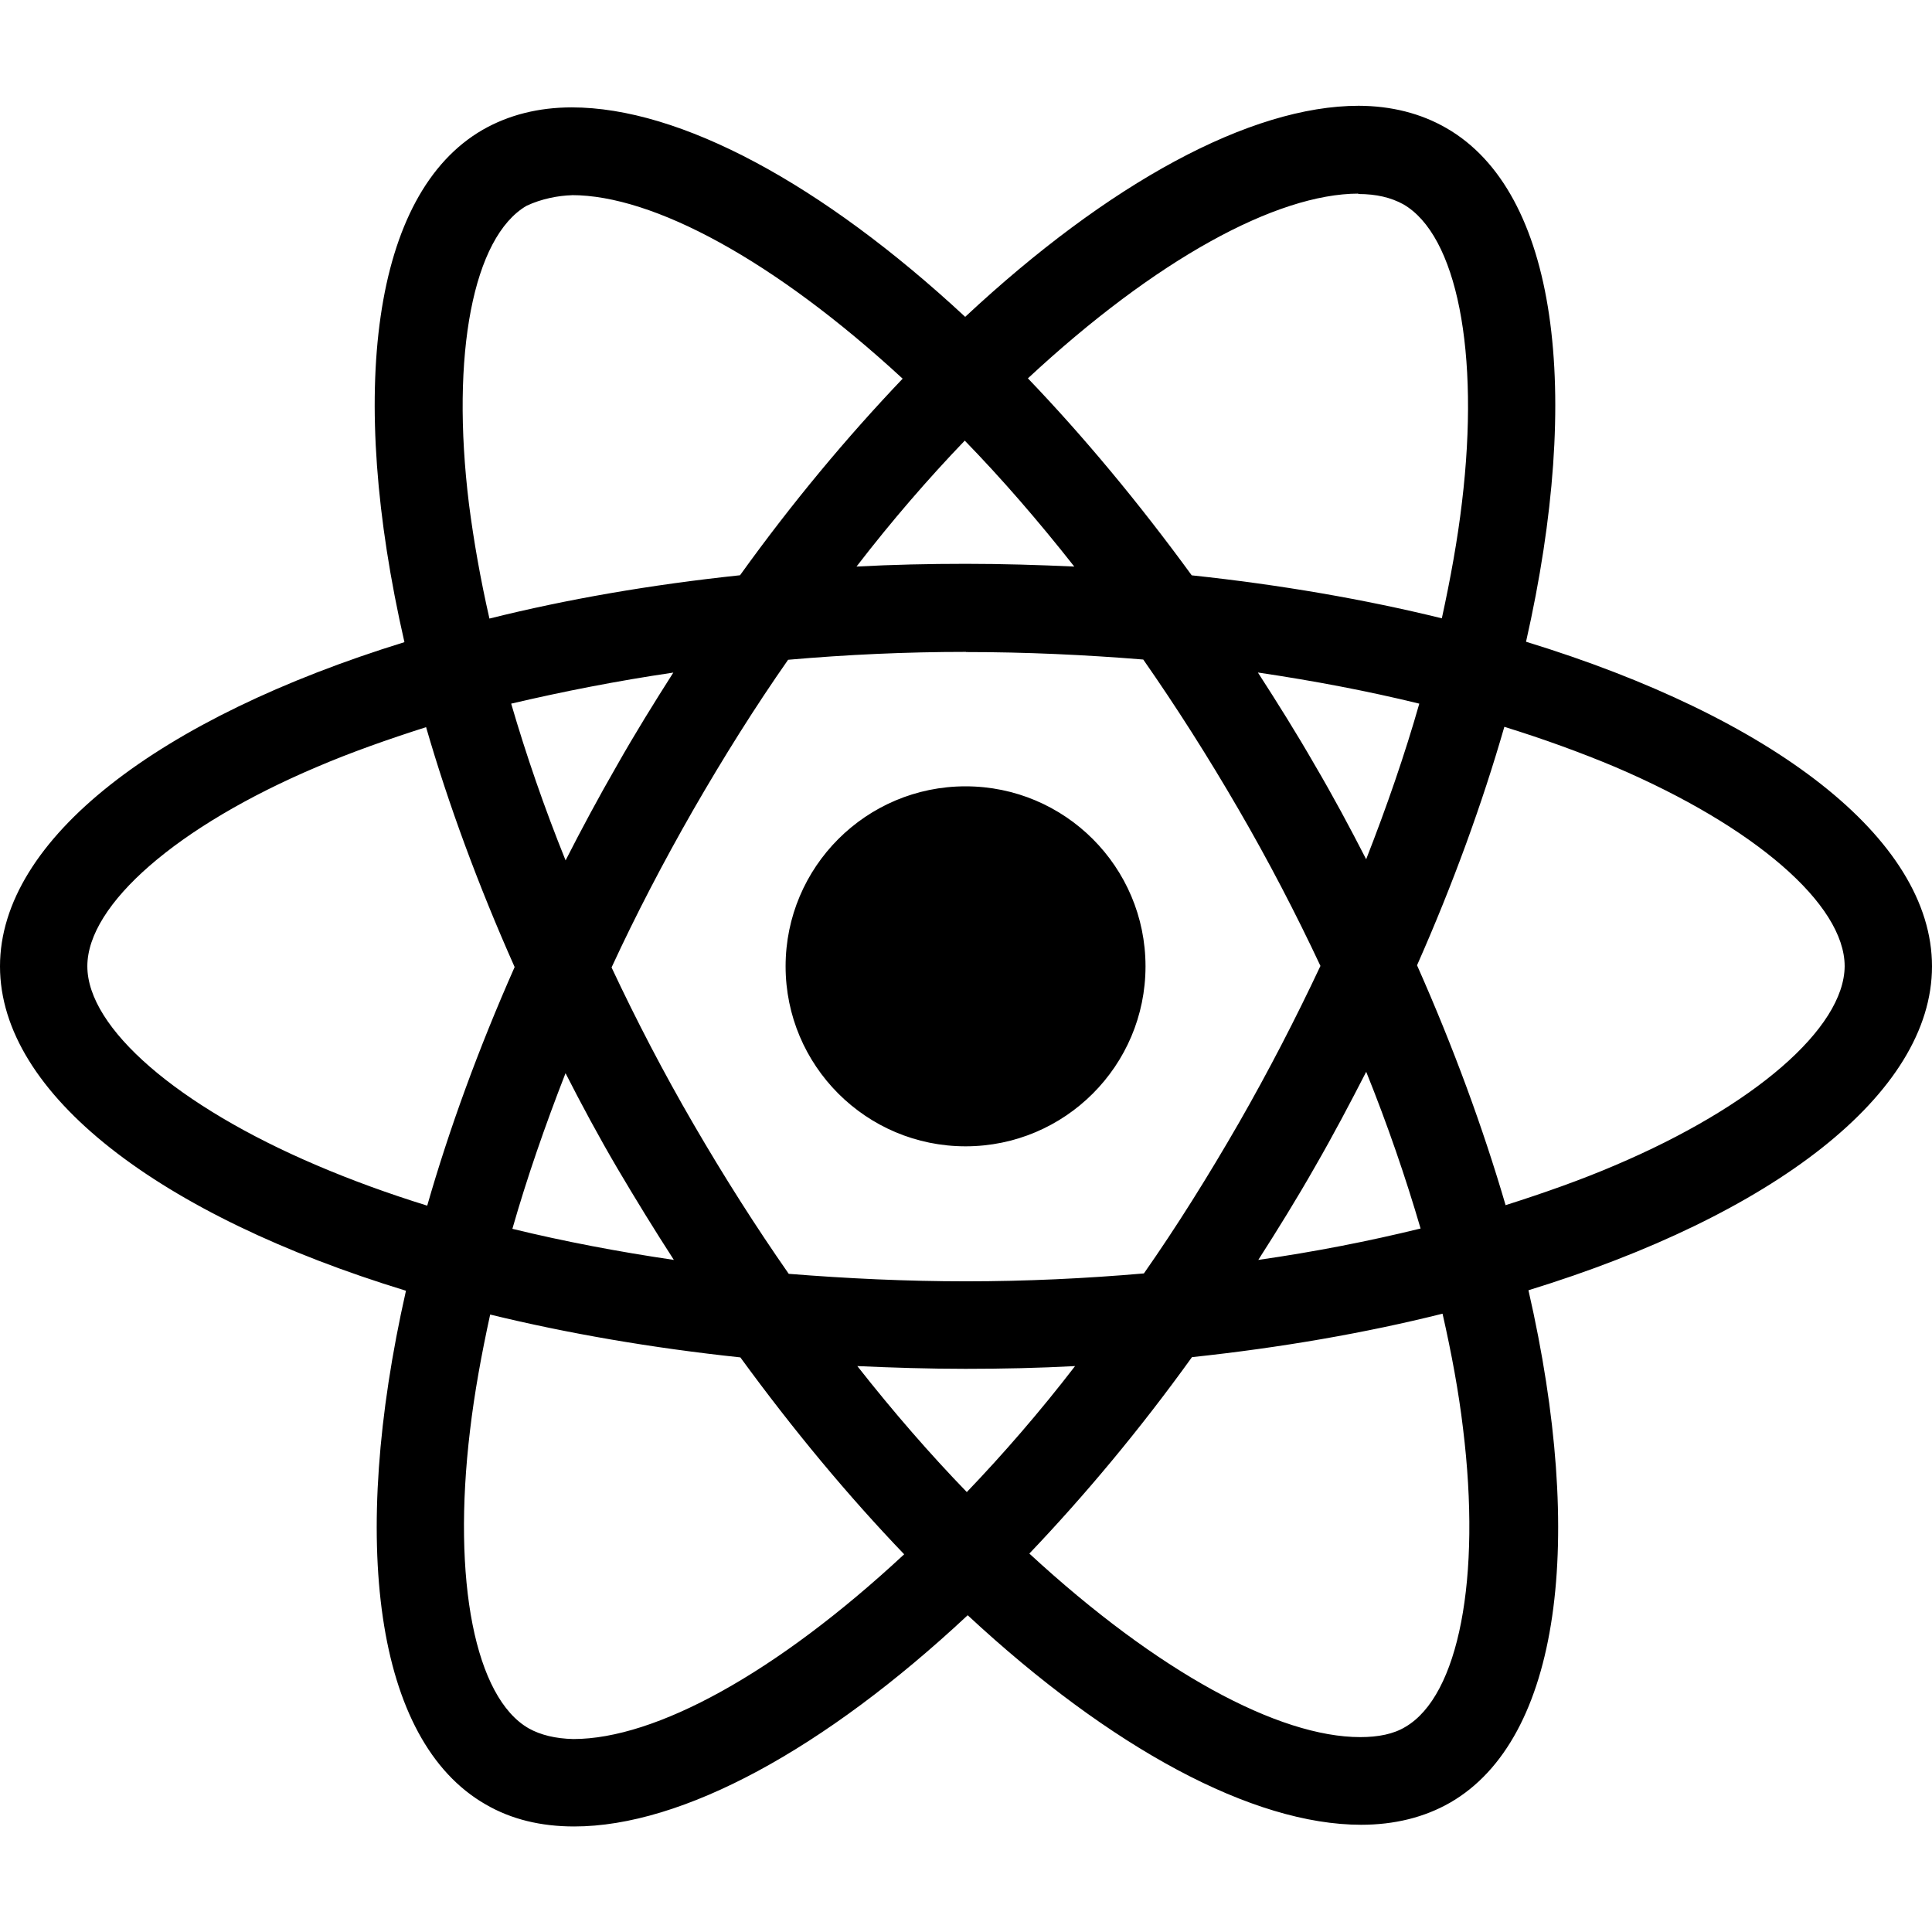
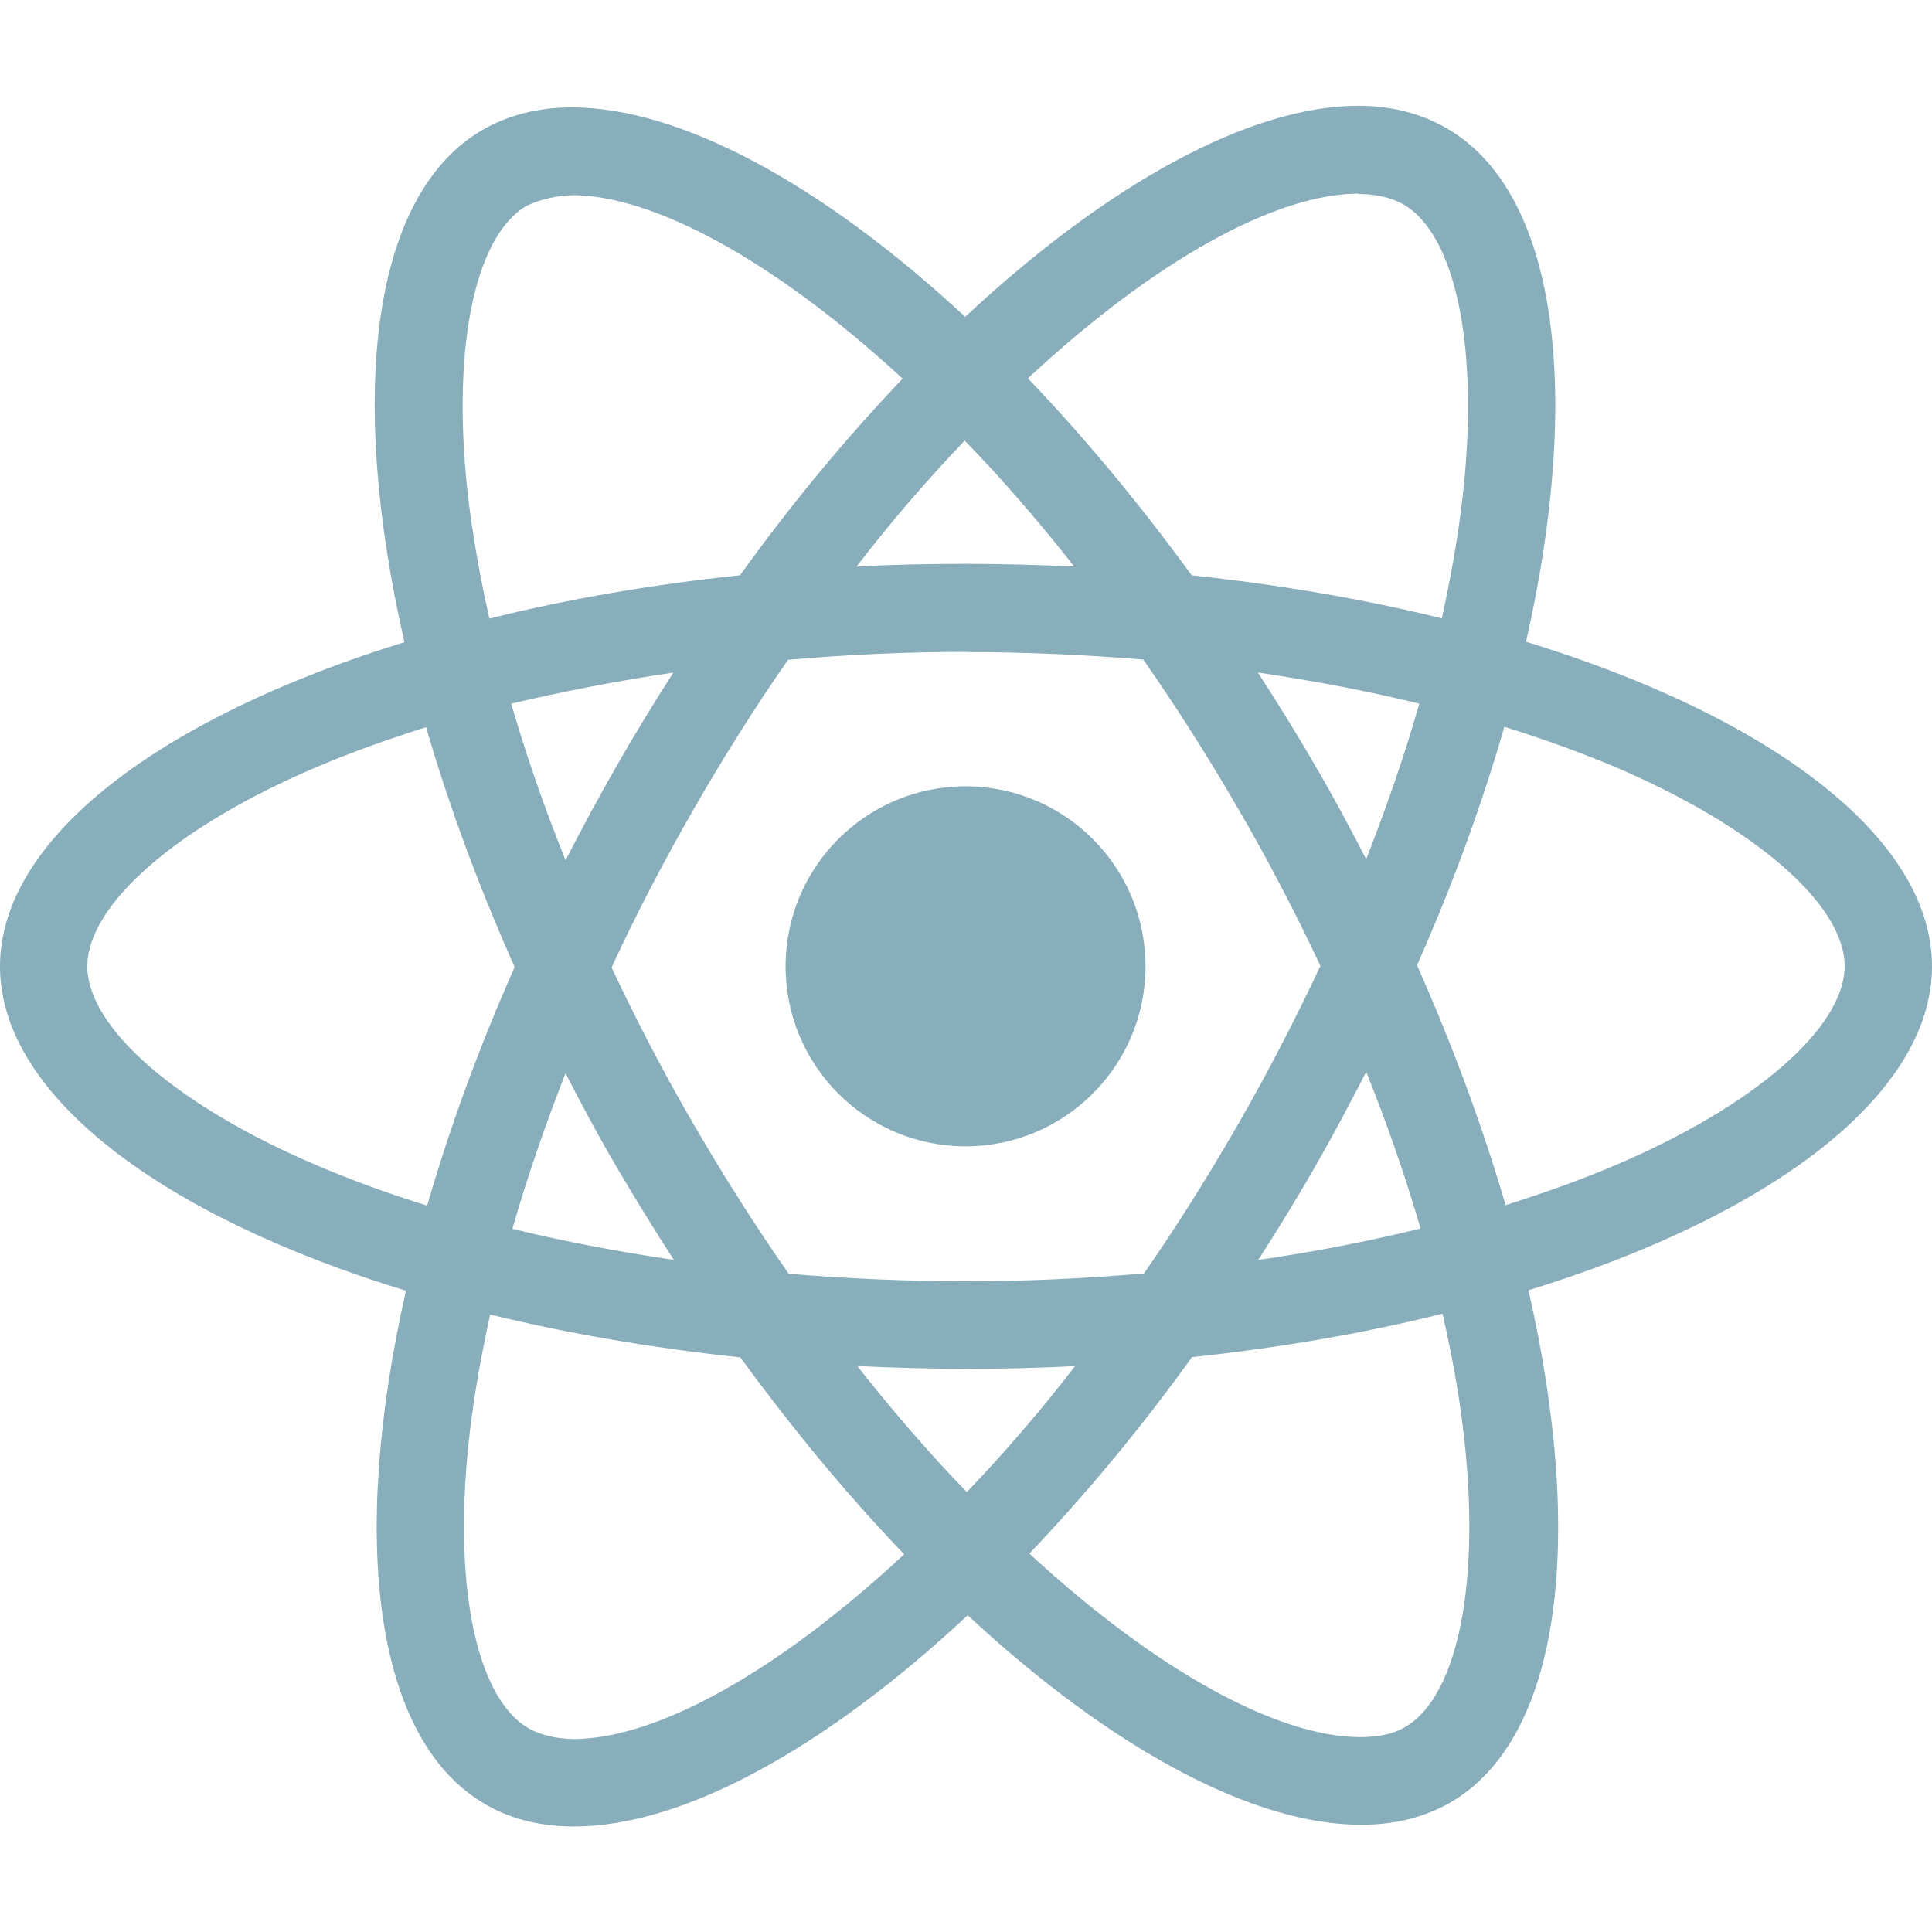
<svg xmlns="http://www.w3.org/2000/svg" role="img" viewBox="0 0 24 24">
-   <path d="M14.23 12.004a2.236 2.236 0 0 1-2.235 2.236 2.236 2.236 0 0 1-2.236-2.236 2.236 2.236 0 0 1 2.235-2.236 2.236 2.236 0 0 1 2.236 2.236zm2.648-10.69c-1.346 0-3.107.96-4.888 2.622-1.78-1.653-3.542-2.602-4.887-2.602-.41 0-.783.093-1.106.278-1.375.793-1.683 3.264-.973 6.365C1.98 8.917 0 10.42 0 12.004c0 1.59 1.99 3.097 5.043 4.03-.704 3.113-.39 5.588.988 6.38.32.187.69.275 1.102.275 1.345 0 3.107-.96 4.888-2.624 1.78 1.654 3.542 2.603 4.887 2.603.41 0 .783-.09 1.106-.275 1.374-.792 1.683-3.263.973-6.365C22.02 15.096 24 13.59 24 12.004c0-1.59-1.99-3.097-5.043-4.032.704-3.11.39-5.587-.988-6.38-.318-.184-.688-.277-1.092-.278zm-.005 1.09v.006c.225 0 .406.044.558.127.666.382.955 1.835.73 3.704-.054.46-.142.945-.25 1.44-.96-.236-2.006-.417-3.107-.534-.66-.905-1.345-1.727-2.035-2.447 1.592-1.48 3.087-2.292 4.105-2.295zm-9.77.02c1.012 0 2.514.808 4.11 2.28-.686.72-1.37 1.537-2.02 2.442-1.107.117-2.154.298-3.113.538-.112-.49-.195-.964-.254-1.42-.23-1.868.054-3.32.714-3.707.19-.09.4-.127.563-.132zm4.882 3.05c.455.468.91.992 1.36 1.564-.44-.02-.89-.034-1.345-.034-.46 0-.915.01-1.36.034.44-.572.895-1.096 1.345-1.565zM12 8.1c.74 0 1.477.034 2.202.093.406.582.802 1.203 1.183 1.86.372.64.71 1.29 1.018 1.946-.308.655-.646 1.31-1.013 1.95-.38.66-.773 1.288-1.18 1.87-.728.063-1.466.098-2.21.098-.74 0-1.477-.035-2.202-.093-.406-.582-.802-1.204-1.183-1.86-.372-.64-.71-1.29-1.018-1.946.303-.657.646-1.313 1.013-1.954.38-.66.773-1.286 1.18-1.868.728-.064 1.466-.098 2.21-.098zm-3.635.254c-.24.377-.48.763-.704 1.16-.225.39-.435.782-.635 1.174-.265-.656-.49-1.31-.676-1.947.64-.15 1.315-.283 2.015-.386zm7.26 0c.695.103 1.365.23 2.006.387-.18.632-.405 1.282-.66 1.933-.2-.39-.41-.783-.64-1.174-.225-.392-.465-.774-.705-1.146zm3.063.675c.484.15.944.317 1.375.498 1.732.74 2.852 1.708 2.852 2.476-.005.768-1.125 1.74-2.857 2.475-.42.18-.88.342-1.355.493-.28-.958-.646-1.956-1.1-2.98.45-1.017.81-2.01 1.085-2.964zm-13.395.004c.278.96.645 1.957 1.1 2.98-.45 1.017-.812 2.01-1.086 2.964-.484-.15-.944-.318-1.37-.5-1.732-.737-2.852-1.706-2.852-2.474 0-.768 1.12-1.742 2.852-2.476.42-.18.88-.342 1.356-.494zm11.678 4.28c.265.657.49 1.312.676 1.948-.64.157-1.316.29-2.016.39.24-.375.48-.762.705-1.158.225-.39.435-.788.636-1.18zm-9.945.02c.2.392.41.783.64 1.175.23.39.465.772.705 1.143-.695-.102-1.365-.23-2.006-.386.18-.63.406-1.282.66-1.933zM17.92 16.32c.112.493.2.968.254 1.423.23 1.868-.054 3.32-.714 3.708-.147.09-.338.128-.563.128-1.012 0-2.514-.807-4.11-2.28.686-.72 1.37-1.536 2.02-2.44 1.107-.118 2.154-.3 3.113-.54zm-11.83.01c.96.234 2.006.415 3.107.532.66.905 1.345 1.727 2.035 2.446-1.595 1.483-3.092 2.295-4.11 2.295-.22-.005-.406-.05-.553-.132-.666-.38-.955-1.834-.73-3.703.054-.46.142-.944.25-1.438zm4.56.64c.44.02.89.034 1.345.034.46 0 .915-.01 1.36-.034-.44.572-.895 1.095-1.345 1.565-.455-.47-.91-.993-1.36-1.565z" />
+   <path fill="#88adbb" d="M14.23 12.004a2.236 2.236 0 0 1-2.235 2.236 2.236 2.236 0 0 1-2.236-2.236 2.236 2.236 0 0 1 2.235-2.236 2.236 2.236 0 0 1 2.236 2.236zm2.648-10.69c-1.346 0-3.107.96-4.888 2.622-1.78-1.653-3.542-2.602-4.887-2.602-.41 0-.783.093-1.106.278-1.375.793-1.683 3.264-.973 6.365C1.98 8.917 0 10.42 0 12.004c0 1.59 1.99 3.097 5.043 4.03-.704 3.113-.39 5.588.988 6.38.32.187.69.275 1.102.275 1.345 0 3.107-.96 4.888-2.624 1.78 1.654 3.542 2.603 4.887 2.603.41 0 .783-.09 1.106-.275 1.374-.792 1.683-3.263.973-6.365C22.02 15.096 24 13.59 24 12.004c0-1.59-1.99-3.097-5.043-4.032.704-3.11.39-5.587-.988-6.38-.318-.184-.688-.277-1.092-.278zm-.005 1.09v.006c.225 0 .406.044.558.127.666.382.955 1.835.73 3.704-.054.46-.142.945-.25 1.44-.96-.236-2.006-.417-3.107-.534-.66-.905-1.345-1.727-2.035-2.447 1.592-1.48 3.087-2.292 4.105-2.295zm-9.77.02c1.012 0 2.514.808 4.11 2.28-.686.72-1.37 1.537-2.02 2.442-1.107.117-2.154.298-3.113.538-.112-.49-.195-.964-.254-1.42-.23-1.868.054-3.32.714-3.707.19-.09.4-.127.563-.132zm4.882 3.05c.455.468.91.992 1.36 1.564-.44-.02-.89-.034-1.345-.034-.46 0-.915.01-1.36.034.44-.572.895-1.096 1.345-1.565zM12 8.1c.74 0 1.477.034 2.202.093.406.582.802 1.203 1.183 1.86.372.64.71 1.29 1.018 1.946-.308.655-.646 1.31-1.013 1.95-.38.66-.773 1.288-1.18 1.87-.728.063-1.466.098-2.21.098-.74 0-1.477-.035-2.202-.093-.406-.582-.802-1.204-1.183-1.86-.372-.64-.71-1.29-1.018-1.946.303-.657.646-1.313 1.013-1.954.38-.66.773-1.286 1.18-1.868.728-.064 1.466-.098 2.21-.098zm-3.635.254c-.24.377-.48.763-.704 1.16-.225.39-.435.782-.635 1.174-.265-.656-.49-1.31-.676-1.947.64-.15 1.315-.283 2.015-.386zm7.26 0c.695.103 1.365.23 2.006.387-.18.632-.405 1.282-.66 1.933-.2-.39-.41-.783-.64-1.174-.225-.392-.465-.774-.705-1.146zm3.063.675c.484.15.944.317 1.375.498 1.732.74 2.852 1.708 2.852 2.476-.005.768-1.125 1.74-2.857 2.475-.42.18-.88.342-1.355.493-.28-.958-.646-1.956-1.1-2.98.45-1.017.81-2.01 1.085-2.964zm-13.395.004c.278.96.645 1.957 1.1 2.98-.45 1.017-.812 2.01-1.086 2.964-.484-.15-.944-.318-1.37-.5-1.732-.737-2.852-1.706-2.852-2.474 0-.768 1.12-1.742 2.852-2.476.42-.18.88-.342 1.356-.494zm11.678 4.28c.265.657.49 1.312.676 1.948-.64.157-1.316.29-2.016.39.24-.375.48-.762.705-1.158.225-.39.435-.788.636-1.18zm-9.945.02c.2.392.41.783.64 1.175.23.39.465.772.705 1.143-.695-.102-1.365-.23-2.006-.386.18-.63.406-1.282.66-1.933zM17.92 16.32c.112.493.2.968.254 1.423.23 1.868-.054 3.32-.714 3.708-.147.09-.338.128-.563.128-1.012 0-2.514-.807-4.11-2.28.686-.72 1.37-1.536 2.02-2.44 1.107-.118 2.154-.3 3.113-.54zm-11.83.01c.96.234 2.006.415 3.107.532.66.905 1.345 1.727 2.035 2.446-1.595 1.483-3.092 2.295-4.11 2.295-.22-.005-.406-.05-.553-.132-.666-.38-.955-1.834-.73-3.703.054-.46.142-.944.25-1.438zm4.56.64c.44.02.89.034 1.345.034.46 0 .915-.01 1.36-.034-.44.572-.895 1.095-1.345 1.565-.455-.47-.91-.993-1.36-1.565z" />
</svg>
